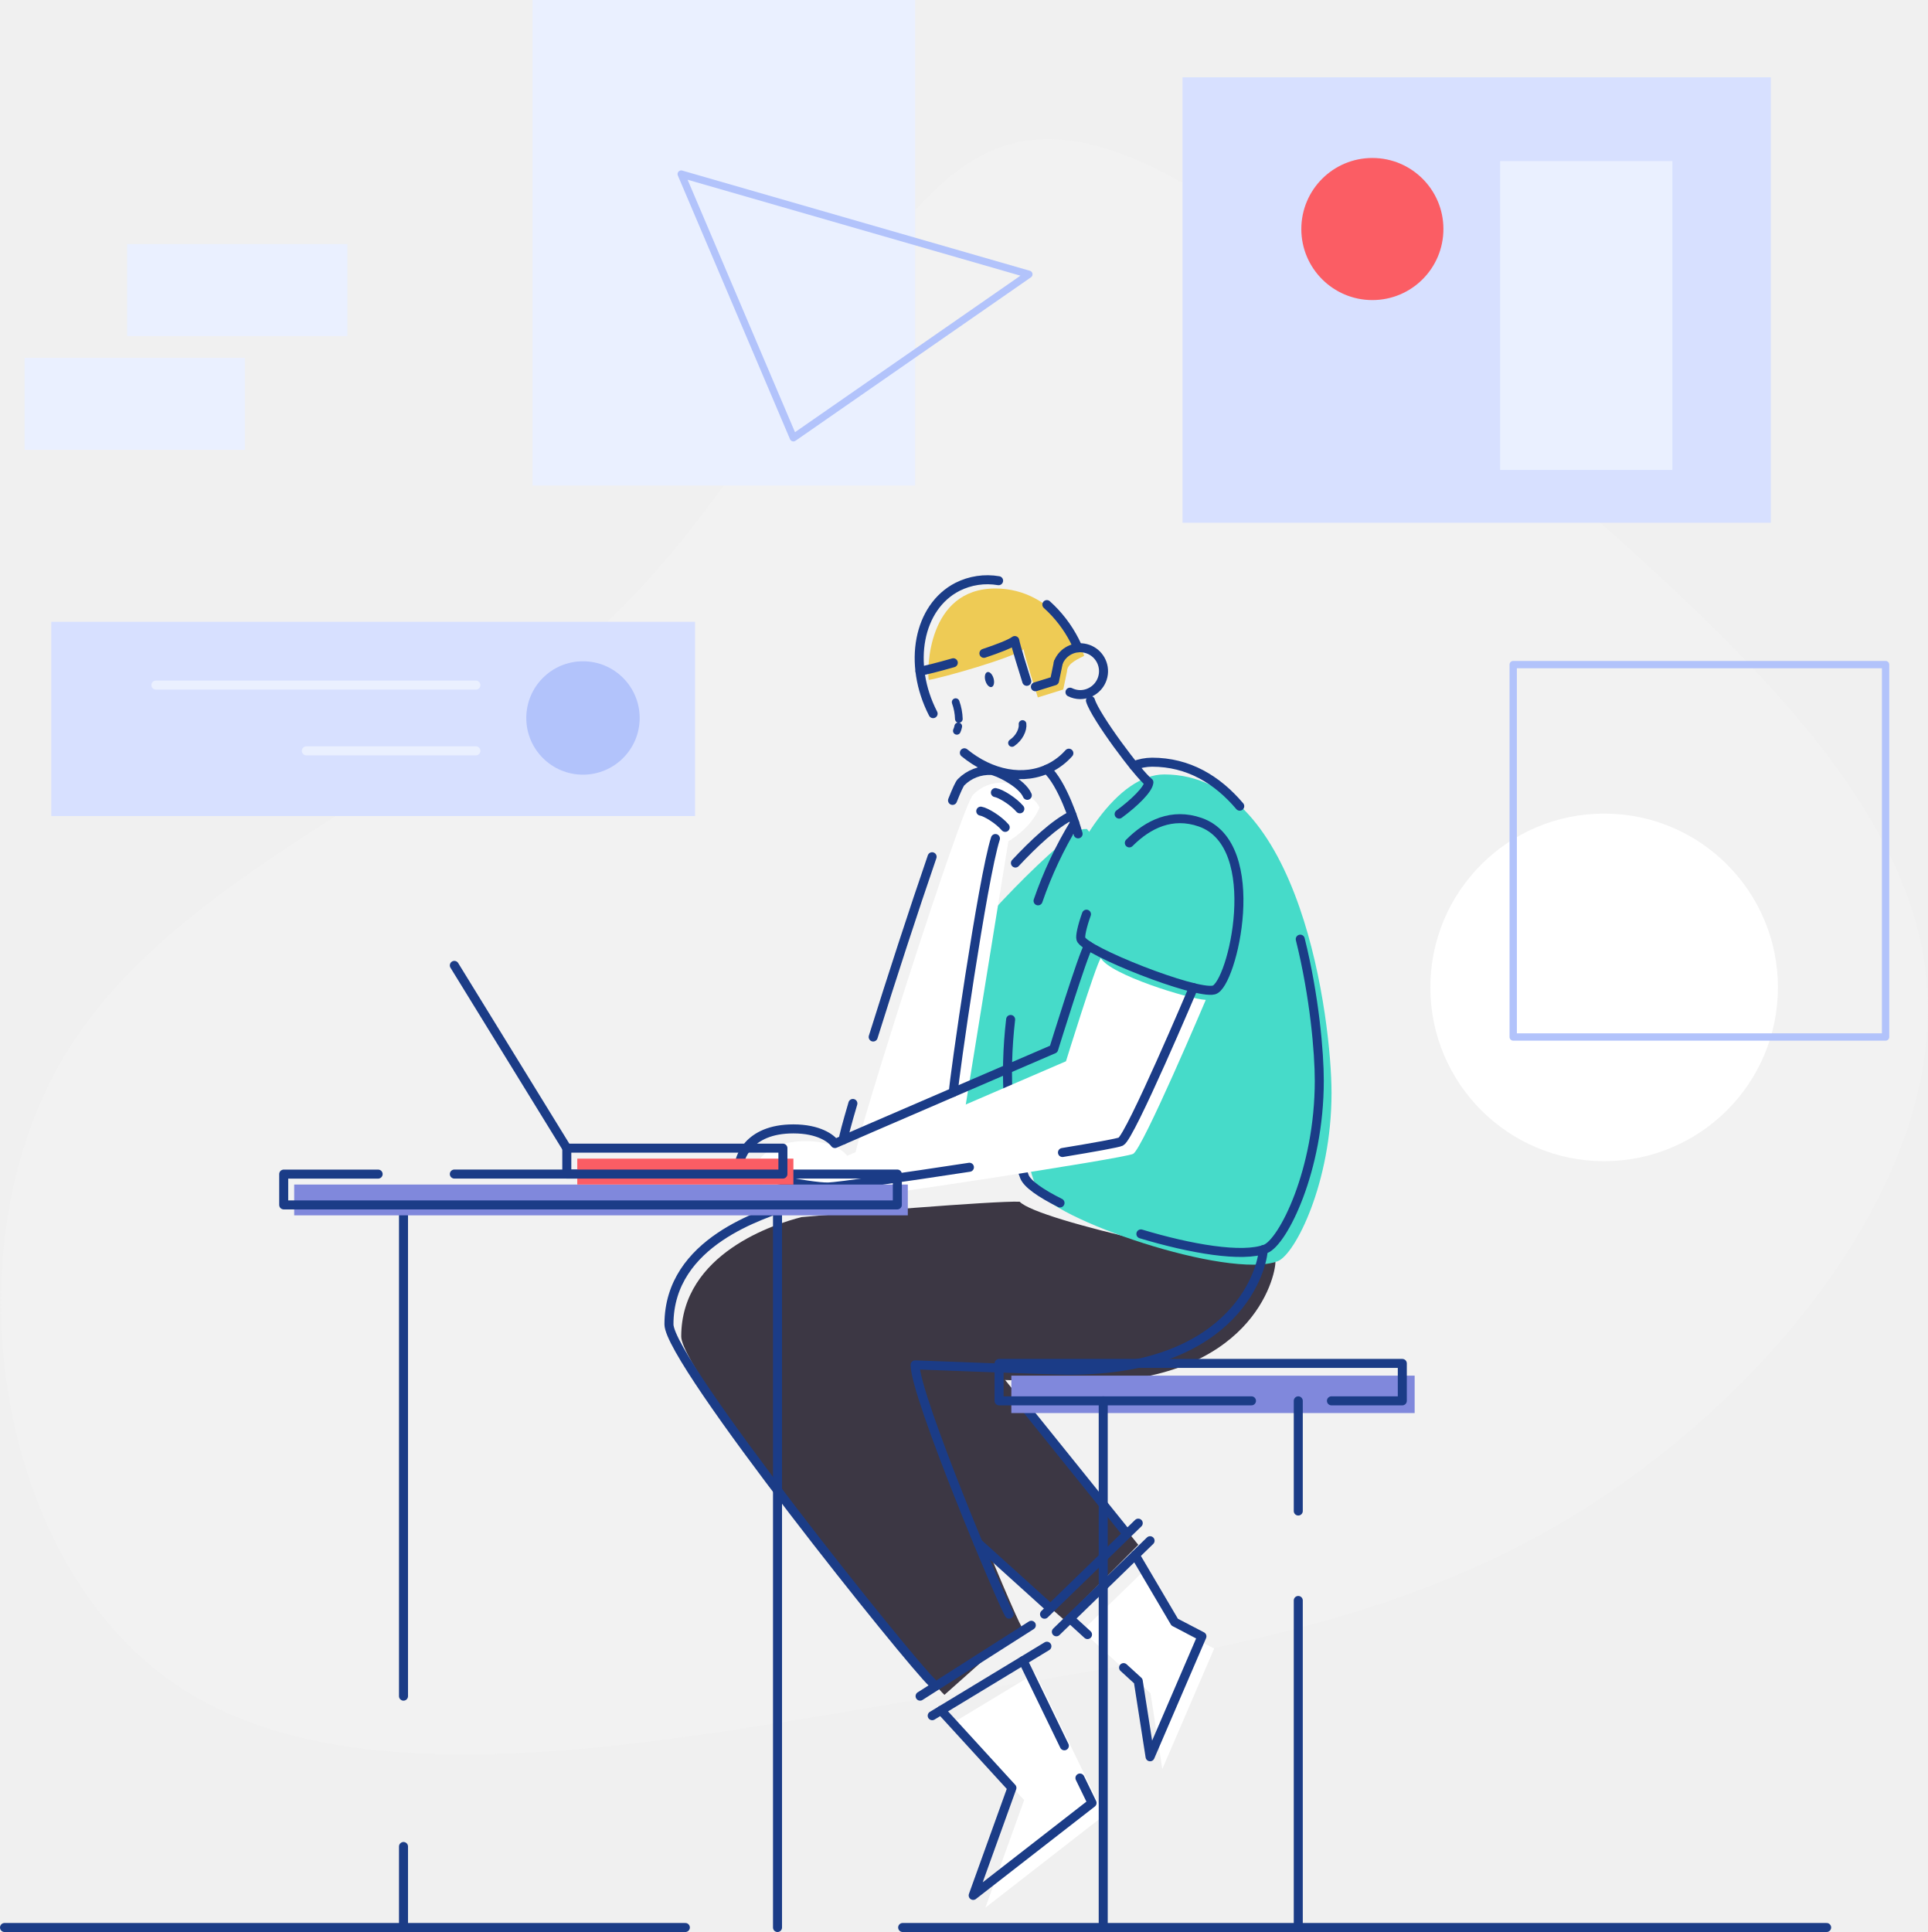
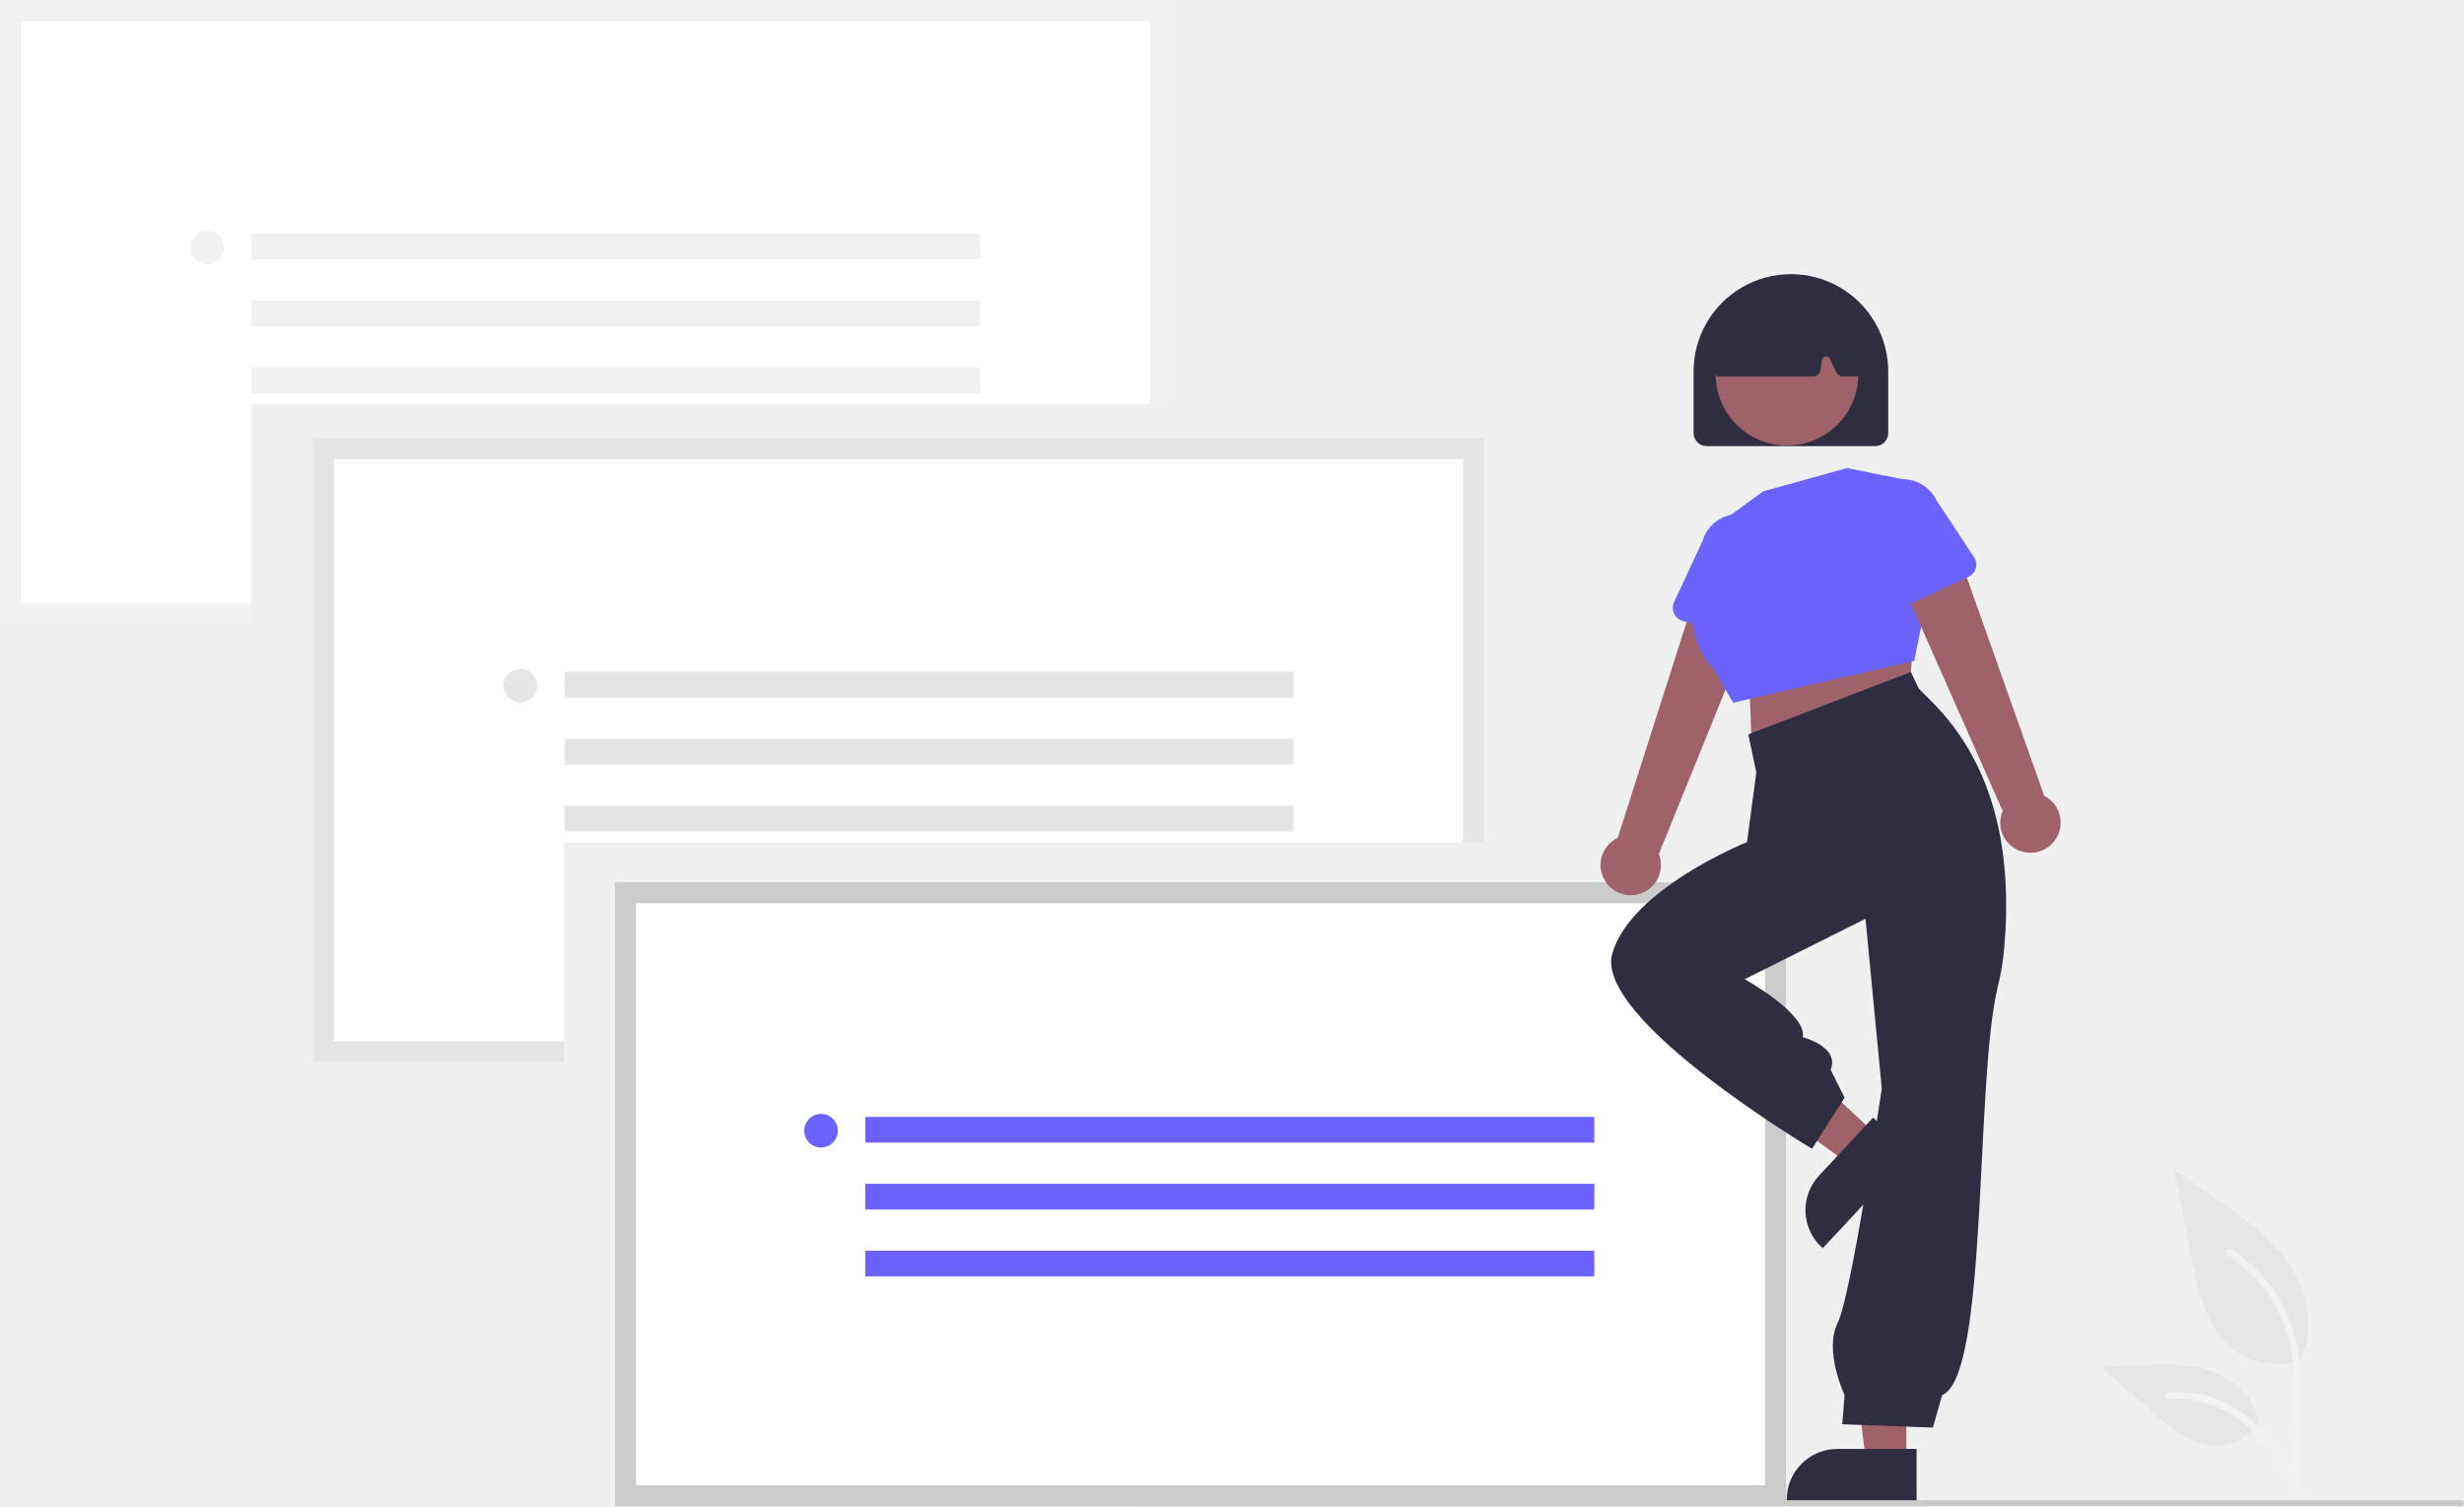
- <svg xmlns="http://www.w3.org/2000/svg" viewBox="0 0 788.89 790.5">
-   <defs>
-     <style>.cls-1{fill:#f2f2f2;}.cls-2{fill:#d7e0ff;}.cls-3{fill:#eaf0ff;}.cls-4{fill:#fb5d64;}.cls-5{fill:#fff;}.cls-13,.cls-15,.cls-6,.cls-7{fill:none;stroke-linecap:round;stroke-linejoin:round;}.cls-6{stroke:#b2c3fb;stroke-width:3px;}.cls-13,.cls-7{stroke:#1b3c87;}.cls-15,.cls-7{stroke-width:3.69px;}.cls-8{fill:#eecb55;}.cls-9{fill:#46dbc9;}.cls-10{fill:#3c3744;}.cls-11{fill:#8088dc;}.cls-12{fill:#1b3c87;}.cls-13{stroke-width:3.14px;}.cls-14{fill:#b2c3fb;}.cls-15{stroke:#eaf0ff;}</style>
-   </defs>
-   <g id="Layer_2" data-name="Layer 2">
-     <g id="Layer_1-2" data-name="Layer 1">
-       <path class="cls-1" d="M613.77,177.9C693,247.24,779.71,319.11,788.16,399.22c8.67,80.32-61.3,168.89-140.56,218.57s-167.84,60.45-274.38,78C266.9,713.54,142.82,738.27,71,688.6s-91.53-173.76-46.72-253S178.54,322.07,250.41,252.52C322.28,183.19,356.52,78.77,409.58,60.16c53.06-18.81,124.93,48.41,204.19,117.74" />
-       <rect class="cls-2" x="483.88" y="31.63" width="240.72" height="182.26" />
-       <rect class="cls-3" x="613.84" y="65.9" width="70.49" height="126.38" />
-       <path class="cls-4" d="M590.63,93.7a29.07,29.07,0,1,1-29.06-29.06A29.06,29.06,0,0,1,590.63,93.7" />
-       <path class="cls-5" d="M727.51,404a71.11,71.11,0,1,1-71.11-71.11A71.11,71.11,0,0,1,727.51,404" />
-       <rect class="cls-6" x="619.19" y="271.93" width="152.37" height="152.37" />
-       <path class="cls-7" d="M369.36,788.66H747.44" />
-       <path class="cls-7" d="M1.85,788.66H280.44" />
-       <path class="cls-8" d="M436.62,274.66l-1.55,7.46-10.4,3.24s-5.15-16.06-5.86-19.69c-5,3.73-33.82,11.81-38.79,12.53-.69-3.87-.69-37.41,27.27-37.41,24.63,0,35.67,24.67,36.32,27.56-1.44.84-7,2.9-7,6.31" />
-       <path class="cls-9" d="M443.53,339.23c-6.25,0-51.61,45.77-53.47,55.35l-14.61,75.59L451.12,449l4.44-96.28-10.78-13.52Z" />
-       <path class="cls-5" d="M350.06,472.13c-.13-5.27,43.31-142.41,48.21-147.07a16.27,16.27,0,0,1,12.37-4.8c2.16.1,12.54,5,14.73,10.17-3.74,8.86-12.75,13.78-12.75,13.78L395.09,452.53Z" />
-       <path class="cls-10" d="M403,554.37l62.78,77.71-30.45,30.61-92.16-80.57,21.8-30Z" />
-       <path class="cls-10" d="M386.46,693.47C378,685.78,278.75,562.15,278.75,546.85c0-34.11,38.7-46.2,49.26-48.86,14.55-1.32,79.09-6.72,89.24-6.3,7.32,7.93,92.32,26.23,104.64,24.65,0,6.17-9.8,49.31-79.32,49.31-7.28,0-62.09-2.19-63.11-2.19,0,12.83,35.13,96.34,38.48,102" />
-       <path class="cls-9" d="M476.4,316.87c56.27,0,68.45,101.51,68.45,130.32,0,36.73-14.9,66.08-22,68.83-20.11,7.73-93.93-17.59-98.61-29.58-22.82-58.4,14.74-169.57,52.2-169.57" />
-       <path class="cls-7" d="M428.36,247.38a51.18,51.18,0,0,1,11.38,14.81q.74,1.44,1.38,2.88" />
-       <path class="cls-7" d="M381.82,292c-10.51-20.42-6.06-43.64,9.94-51.87a27.17,27.17,0,0,1,16.86-2.53" />
-       <path class="cls-7" d="M437.37,308.18a26.32,26.32,0,0,1-7.57,5.88c-10.92,5.62-24.4,2.8-35.19-6.05" />
-       <path class="cls-7" d="M433.05,271.08A9.59,9.59,0,1,1,442,284.21a9.43,9.43,0,0,1-4.17-1" />
-       <path class="cls-7" d="M441.15,341.18c-1.41-5.05-6.48-20.61-12.81-26.43" />
-       <path class="cls-7" d="M446.2,286.61c1.95,6.56,19.58,30.21,23.92,33.49-.26,2.85-5.87,8.36-12.18,13" />
-       <path class="cls-7" d="M423.67,281l7.83-2.43,1.55-7.47" />
-       <path class="cls-7" d="M402.61,267.32c5.82-1.94,10.79-3.87,12.63-5.23.51,2.64,3.38,11.86,4.9,16.68" />
-       <path class="cls-7" d="M376.44,274.62c1.92-.28,7.37-1.65,13.64-3.44" />
-       <path class="cls-7" d="M433.75,492.2c-7.9-3.94-13.39-7.77-14.56-10.77-7-18-8.33-41.05-5.65-64.3" />
-       <path class="cls-7" d="M532.05,384.27c5.86,23.5,7.79,46.45,7.79,57.91,0,36.74-14.9,66.09-22,68.83-9.43,3.63-30.65,0-51-6.14" />
-       <path class="cls-7" d="M463.92,313.3a21,21,0,0,1,7.48-1.44c14.83,0,26.6,7.06,35.89,18" />
-       <path class="cls-7" d="M424.76,368.59a163.24,163.24,0,0,1,15-31.9" />
-       <path class="cls-7" d="M389.77,327.49c1.66-4.2,2.88-6.85,3.49-7.44a16.27,16.27,0,0,1,12.37-4.8c2.16.1,12.54,5,14.73,10.17" />
-       <path class="cls-7" d="M357.3,424.3c7.37-23.56,16.73-52.37,24.11-73.75" />
-       <path class="cls-7" d="M345.05,466.41c0-1,1.47-6.53,3.94-14.92" />
-       <path class="cls-7" d="M407.31,324.3c2.14.34,7.31,3.49,10,6.64" />
-       <path class="cls-7" d="M401.32,331.89c2.13.34,7.31,3.49,10,6.64" />
-       <path class="cls-7" d="M390.09,446.94c.17-4.8,12-87.58,17.23-103.85" />
-       <path class="cls-7" d="M415.5,353.12c7.28-7.79,16.1-16.16,23.18-19.55" />
-       <path class="cls-7" d="M185.91,395l46,74.76" />
-       <path class="cls-7" d="M516.88,511.33c0,6.17-9.79,49.31-79.32,49.31-7.28,0-62.09-2.19-63.11-2.19,0,12.83,35.13,96.34,38.48,102" />
-       <path class="cls-7" d="M323,493c-10.21,3.82-49.27,14.75-49.27,48.86,0,15.3,99.23,138.93,107.71,146.62" />
-       <path class="cls-7" d="M376.49,694,422,665" />
-       <path class="cls-7" d="M381.45,702l46.93-28.43" />
-       <path class="cls-7" d="M400.22,631.33l29.16,26.35" />
-       <path class="cls-7" d="M417.33,573.17l43.4,53.91" />
-       <path class="cls-7" d="M465.76,623.21l-38.35,37.27" />
-       <path class="cls-7" d="M470.6,630.4l-38.35,37.27" />
-       <path class="cls-7" d="M165.11,755.52v33.14" />
-       <path class="cls-7" d="M165.11,493V694" />
-       <path class="cls-7" d="M318.15,493V788.66" />
-       <path class="cls-9" d="M496.12,341.43c26.79,9.32,13.15,66.7,5.61,68.64s-53-16.05-54.42-20.89,17.52-58.65,48.81-47.75" />
-       <path class="cls-7" d="M462.11,344.88c7.75-7.77,17.55-12.45,29-8.46,26.79,9.32,13.15,66.7,5.6,68.64s-53-16.05-54.42-20.89c-.34-1.14.45-5,2.28-10.12" />
-       <path class="cls-5" d="M450.44,392c-2.18,3.2-14.25,42.23-14.25,42.23S350.92,471,346.67,472.9c-1.55-2.12-6.65-6-17-6-18.95,0-22.23,12.57-22.23,15.27s28.81,8.7,36.54,8.51,115.82-16.63,119.68-18.56,29.73-63,29.73-63c-7-.37-39.27-10.36-42.93-17.11" />
-       <path class="cls-7" d="M396.68,477.6c-27.28,4.17-54,8-57.73,8.08-7.73.2-36.54-5.8-36.54-8.51s3.28-15.27,22.23-15.27c10.37,0,15.47,3.87,17,6,4.25-1.93,89.52-38.67,89.52-38.67s12.07-39,14.25-42.23" />
-       <path class="cls-7" d="M488.36,404.1s-25.86,61.09-29.73,63c-1.1.55-10.63,2.28-23.88,4.46" />
-       <rect class="cls-11" x="413.83" y="562.86" width="165.03" height="15.31" />
-       <path class="cls-7" d="M512.09,573.17H408.81V557.86h165v15.31h-29" />
-       <rect class="cls-11" x="120.38" y="484.67" width="251.09" height="12.6" />
-       <path class="cls-7" d="M185.91,480.38H367.18V493H116.09v-12.6h38.64" />
-       <rect class="cls-4" x="236.22" y="474.07" width="88.43" height="10.6" />
-       <rect class="cls-7" x="231.93" y="469.78" width="88.43" height="10.6" />
-       <path class="cls-5" d="M390.07,704.83l29,31.71-15.86,44,48.65-37.83-28.2-58.17" />
-       <path class="cls-7" d="M435.52,714.32,418.63,679.5" />
-       <path class="cls-7" d="M385.07,699.82l29,31.71-15.85,44,48.64-37.83L441.9,727.5" />
-       <path class="cls-5" d="M469.53,641.31l16.15,27.42,11.15,5.8-21.22,49.28-4.84-31-28-25.53" />
-       <path class="cls-7" d="M445,668.8l-7.15-6.53" />
-       <path class="cls-7" d="M464.52,636.31l16.15,27.41,11.15,5.81L470.6,718.81l-4.84-31-6-5.48" />
-       <path class="cls-7" d="M451.43,573.17v214" />
-       <path class="cls-7" d="M531.24,654.85V787.2" />
-       <path class="cls-7" d="M531.24,573.17v45.08" />
-       <path class="cls-12" d="M403.21,278.51c.49,1.7,1.63,2.86,2.55,2.59s1.28-1.85.79-3.54S404.93,274.7,404,275s-1.27,1.85-.79,3.54" />
-       <path class="cls-13" d="M392.11,297.2a8.15,8.15,0,0,1-.58,1.83" />
-       <path class="cls-13" d="M391.05,287.29a22.15,22.15,0,0,1,1.3,6.87" />
-       <path class="cls-13" d="M418.41,296.24c.29,2.24-1.28,5.72-4.31,7.75" />
-       <rect class="cls-2" x="20.98" y="254.42" width="263.43" height="79.48" />
-       <path class="cls-14" d="M261.75,293.76a23.2,23.2,0,1,1-23.2-23.19,23.2,23.2,0,0,1,23.2,23.19" />
-       <path class="cls-15" d="M194.73,280.31H63.79" />
-       <path class="cls-15" d="M194.73,307.22H125.35" />
-       <rect class="cls-3" x="217.9" width="156.56" height="198.66" />
-       <path class="cls-6" d="M278.75,71.23l45.9,107.89L421,112.23Z" />
-       <rect class="cls-3" x="52" y="99.87" width="90.15" height="37.65" />
-       <rect class="cls-3" x="10.05" y="146.41" width="90.15" height="37.65" />
-     </g>
-   </g>
+ <svg xmlns="http://www.w3.org/2000/svg" id="a4823bb7-9e55-4f02-88e9-605b119b3f07" data-name="Layer 1" width="826.382" height="505.13" viewBox="0 0 826.382 505.13">
+   <path id="e73ea6d0-018f-4f1a-b9fb-ec835afd7d29" data-name="Path 438" d="M958.436,653.575a24.215,24.215,0,0,1-23.383-4.119c-8.19-6.874-10.758-18.196-12.847-28.682l-6.18-31.017,12.938,8.908c9.305,6.406,18.818,13.019,25.26,22.298s9.252,21.947,4.078,31.988" transform="translate(-186.8091 -197.435)" fill="#e6e6e6" />
+   <path id="adfa37d6-6055-4e93-a6c7-1993979ff9f6" data-name="Path 439" d="M956.438,693.286c1.628-11.864,3.304-23.881,2.159-35.872-1.015-10.649-4.264-21.049-10.878-29.579a49.206,49.206,0,0,0-12.625-11.44c-1.262-.796-2.424,1.204-1.167,1.997a46.779,46.779,0,0,1,18.504,22.326c4.029,10.246,4.675,21.416,3.982,32.3-.419,6.582-1.311,13.121-2.206,19.653a1.198,1.198,0,0,0,.808,1.423,1.163,1.163,0,0,0,1.423-.808Z" transform="translate(-186.8091 -197.435)" fill="#f2f2f2" />
+   <path id="ab8f3b7e-46a3-4c45-91c1-6e6ed9e46d7b" data-name="Path 442" d="M944.717,674.25a17.825,17.825,0,0,1-15.531,8.019c-7.864-.373-14.418-5.86-20.317-11.07l-17.452-15.409,11.55-.553c8.306-.398,16.827-.771,24.738,1.793s15.208,8.726,16.654,16.915" transform="translate(-186.8091 -197.435)" fill="#e6e6e6" />
+   <path id="a06078c2-c2e6-4e9e-9e9d-932246ef76f7" data-name="Path 443" d="M961.041,700.106c-7.84-13.871-16.932-29.288-33.181-34.216a37.026,37.026,0,0,0-13.955-1.441c-1.482.128-1.112,2.412.367,2.285a34.398,34.398,0,0,1,22.272,5.892c6.28,4.275,11.17,10.218,15.308,16.519,2.535,3.861,4.806,7.884,7.076,11.903C959.653,702.332,961.775,701.405,961.041,700.106Z" transform="translate(-186.8091 -197.435)" fill="#f2f2f2" />
+   <polygon points="494.22 150.5 494.22 282.58 189.16 282.58 189.16 352.71 108.51 352.71 108.51 150.5 494.22 150.5" fill="#fff" />
+   <path d="M291.809,344.435v209.22h84.16v-7.01H298.819V351.445h378.71v128.57h7.01V344.435Z" transform="translate(-186.8091 -197.435)" fill="#e5e5e5" />
+   <rect x="189.354" y="225.348" width="244.496" height="8.631" fill="#e5e5e5" />
+   <rect x="189.354" y="247.788" width="244.496" height="8.631" fill="#e5e5e5" />
+   <rect x="189.354" y="270.228" width="244.496" height="8.631" fill="#e5e5e5" />
+   <circle cx="174.513" cy="229.989" r="5.633" fill="#e5e5e5" />
+   <polygon points="389.22 3.5 389.22 135.58 84.16 135.58 84.16 205.71 3.51 205.71 3.51 3.5 389.22 3.5" fill="#fff" />
+   <path d="M186.809,197.435v209.22h84.16v-7.01H193.819v-195.2h378.71v128.57h7.01V197.435Z" transform="translate(-186.8091 -197.435)" fill="#f1f1f1" />
+   <rect x="84.354" y="78.348" width="244.496" height="8.631" fill="#f1f1f1" />
+   <rect x="84.354" y="100.788" width="244.496" height="8.631" fill="#f1f1f1" />
+   <rect x="84.354" y="123.228" width="244.496" height="8.631" fill="#f1f1f1" />
+   <circle cx="69.513" cy="82.989" r="5.633" fill="#f1f1f1" />
+   <rect x="209.776" y="299.414" width="385.717" height="202.209" fill="#fff" />
+   <path d="M785.809,702.565H393.079V493.343H785.809Zm-385.717-7.013H778.796V500.356H400.092Z" transform="translate(-186.8091 -197.435)" fill="#cbcbcb" />
+   <rect x="290.2" y="374.577" width="244.496" height="8.631" fill="#6c63ff" />
+   <rect x="290.2" y="397.017" width="244.496" height="8.631" fill="#6c63ff" />
+   <rect x="290.2" y="419.457" width="244.496" height="8.631" fill="#6c63ff" />
+   <circle cx="275.36" cy="379.218" r="5.633" fill="#6c63ff" />
+   <path d="M725.446,493.35a10.067,10.067,0,0,1,3.922-14.93l27.896-87.347,19.428,10.092-33.53,82.686a10.122,10.122,0,0,1-17.717,9.499Z" transform="translate(-186.8091 -197.435)" fill="#9f616a" />
+   <path d="M748.237,403.151a4.509,4.509,0,0,1,.021-3.759l9.555-20.542a12.536,12.536,0,0,1,24.06,7.052l-3.193,22.504a4.514,4.514,0,0,1-5.752,3.694l-21.859-6.477A4.509,4.509,0,0,1,748.237,403.151Z" transform="translate(-186.8091 -197.435)" fill="#6c63ff" />
+   <polygon points="642.019 209.183 640.461 231.001 587.475 249.702 586.696 228.663 642.019 209.183" fill="#9f616a" />
+   <path d="M761.038,374.671l17.142-12.467,28.051-7.792,23.376,4.675,3.896,36.622-4.675,23.376-60.778,14.026-6.234-10.909s-14.026-14.026-3.117-29.61Z" transform="translate(-186.8091 -197.435)" fill="#6c63ff" />
+   <path d="M754.804,342.672V322.209a32.644,32.644,0,1,1,65.287,0v20.463a4.39,4.39,0,0,1-4.385,4.385H759.189A4.39,4.39,0,0,1,754.804,342.672Z" transform="translate(-186.8091 -197.435)" fill="#2f2e41" />
+   <circle cx="599.327" cy="125.487" r="23.933" fill="#9f616a" />
+   <path d="M761.546,322.83a2.436,2.436,0,0,1-.57-1.942l2.835-19.742a2.44,2.44,0,0,1,1.378-1.87c14.471-6.772,29.145-6.781,43.616-.026a2.455,2.455,0,0,1,1.392,1.984l1.892,19.767a2.436,2.436,0,0,1-2.425,2.668h-4.8a2.446,2.446,0,0,1-2.207-1.405l-2.071-4.438a1.462,1.462,0,0,0-2.775.437l-.409,3.273a2.44,2.44,0,0,1-2.417,2.134H763.387A2.436,2.436,0,0,1,761.546,322.83Z" transform="translate(-186.8091 -197.435)" fill="#2f2e41" />
+   <path d="M865.439,483.159a10.067,10.067,0,0,1-6.977-13.771L821.35,385.541l21.23-5.347,29.805,84.1a10.122,10.122,0,0,1-6.946,18.865Z" transform="translate(-186.8091 -197.435)" fill="#9f616a" />
+   <path d="M822.615,400.568a4.509,4.509,0,0,1-2.479-2.825L813.647,376.036a12.536,12.536,0,0,1,22.677-10.696l12.549,18.951a4.514,4.514,0,0,1-1.85,6.58L826.374,400.537A4.509,4.509,0,0,1,822.615,400.568Z" transform="translate(-186.8091 -197.435)" fill="#6c63ff" />
+   <polygon points="639.353 490.356 625.845 490.355 619.419 438.253 639.355 438.254 639.353 490.356" fill="#9f616a" />
+   <path d="M829.607,700.885l-43.555-.002v-.551a16.954,16.954,0,0,1,16.953-16.953h.001l26.602.001Z" transform="translate(-186.8091 -197.435)" fill="#2f2e41" />
+   <polygon points="629.087 380.349 619.878 390.231 577.378 359.413 590.97 344.828 629.087 380.349" fill="#9f616a" />
+   <path d="M827.824,584.19l-29.694,31.865-.403-.376a16.954,16.954,0,0,1-.846-23.96l.001-.001,18.136-19.462Z" transform="translate(-186.8091 -197.435)" fill="#2f2e41" />
+   <path d="M830.387,428.436l4.32,4.32c21.61,21.61,26.93,51.573,24.335,82.023a85.206,85.206,0,0,1-2.162,13.394c-7.792,31.168-3.117,130.905-18.701,137.139L835.062,676.221l-30.389-1.123.779-9.786s-7.013-14.805-2.338-24.155,14.805-78.699,14.805-78.699l-5.454-56.882-40.518,20.259s21.038,11.688,19.48,19.48c0,0,12.467,3.117,9.35,10.909l4.675,9.35-10.909,17.142s-73.245-43.635-67.011-65.453,45.194-37.402,45.194-37.402l3.117-23.376-2.687-12.737,54.517-20.957Z" transform="translate(-186.8091 -197.435)" fill="#2f2e41" />
+   <path d="M1012.191,702.565h-444a1,1,0,0,1,0-2h444a1,1,0,0,1,0,2Z" transform="translate(-186.8091 -197.435)" fill="#cbcbcb" />
</svg>
